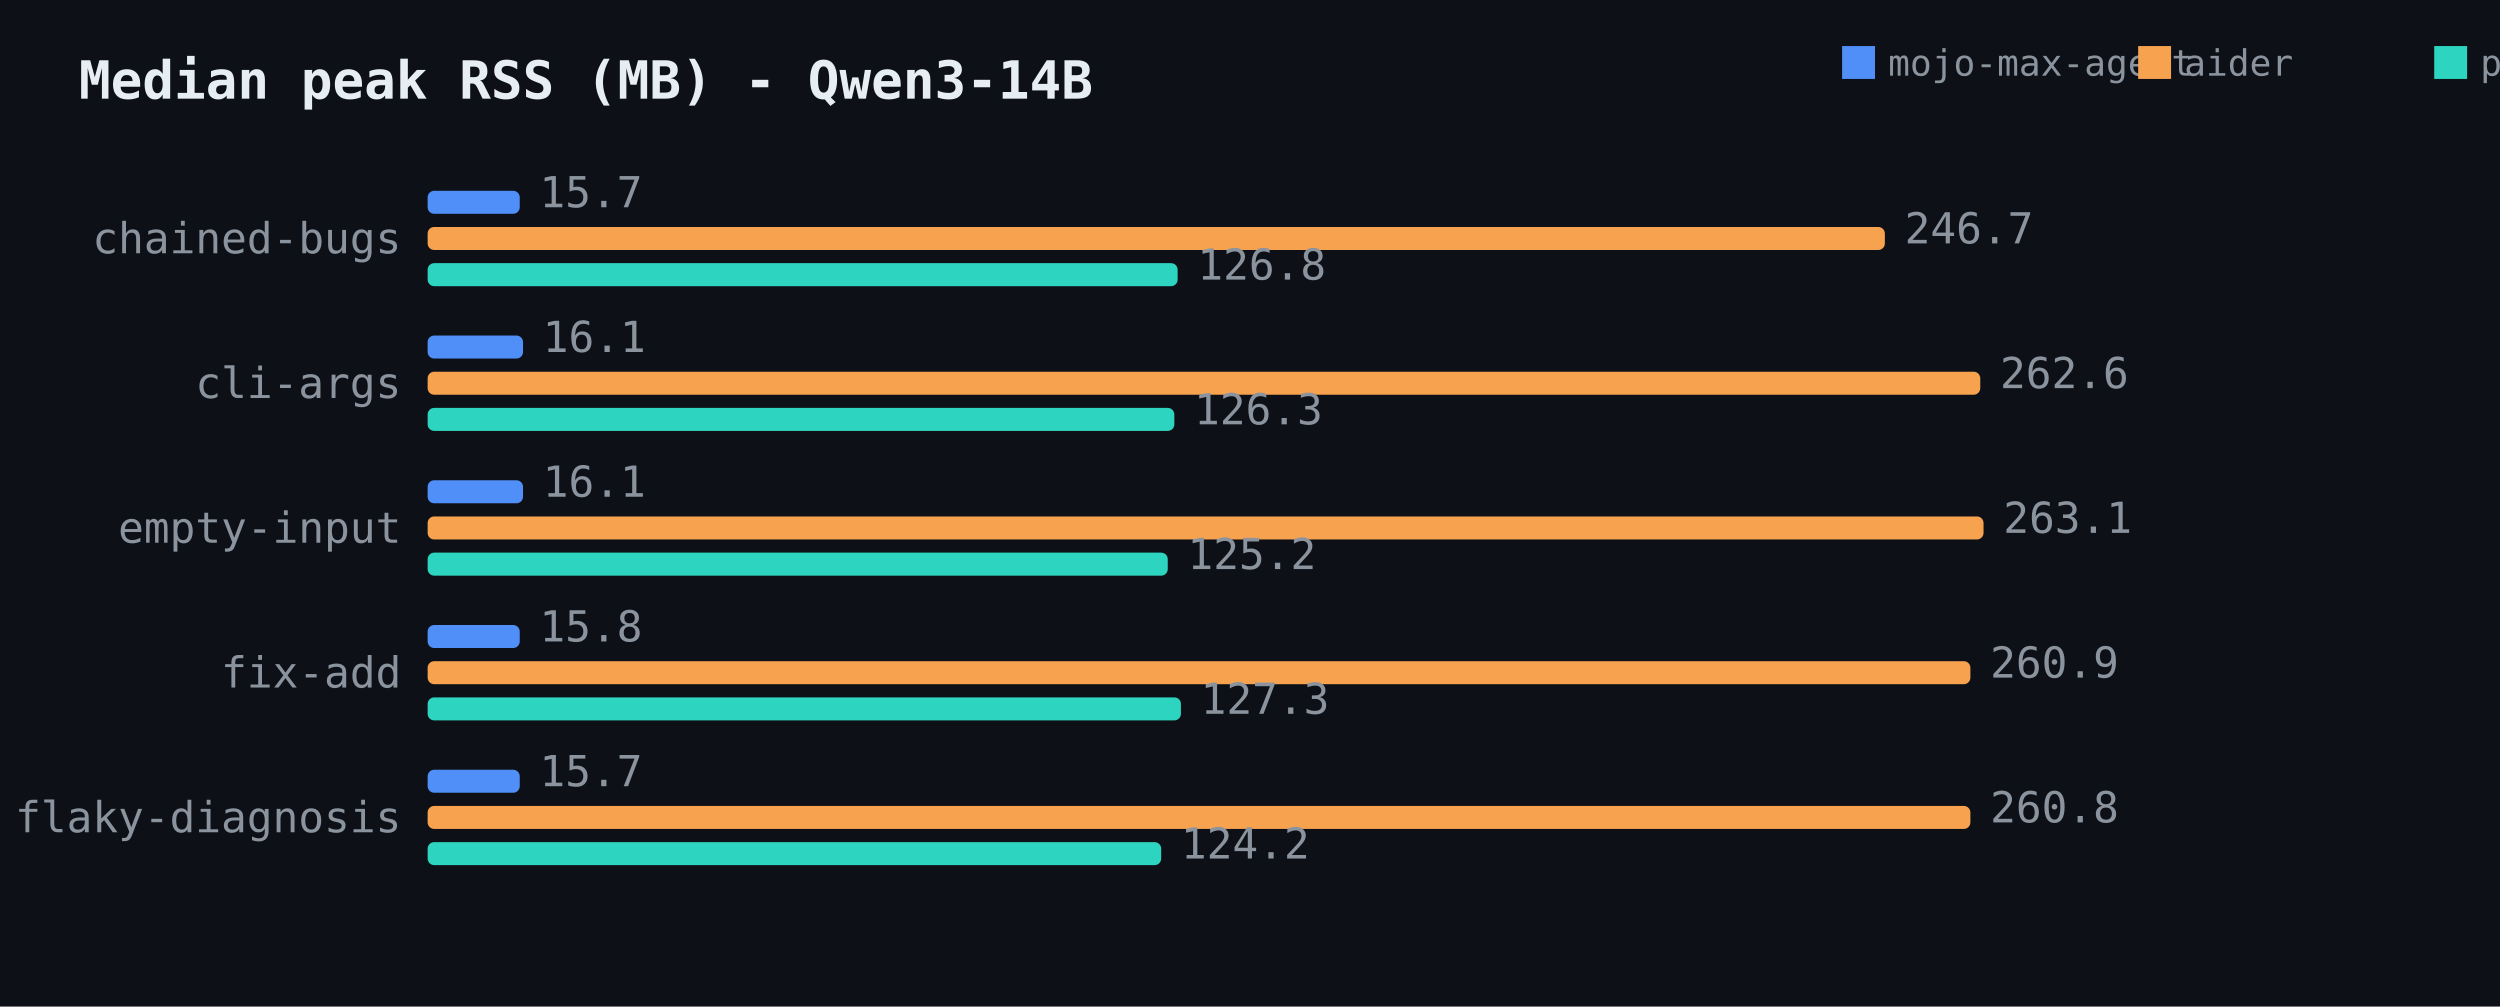
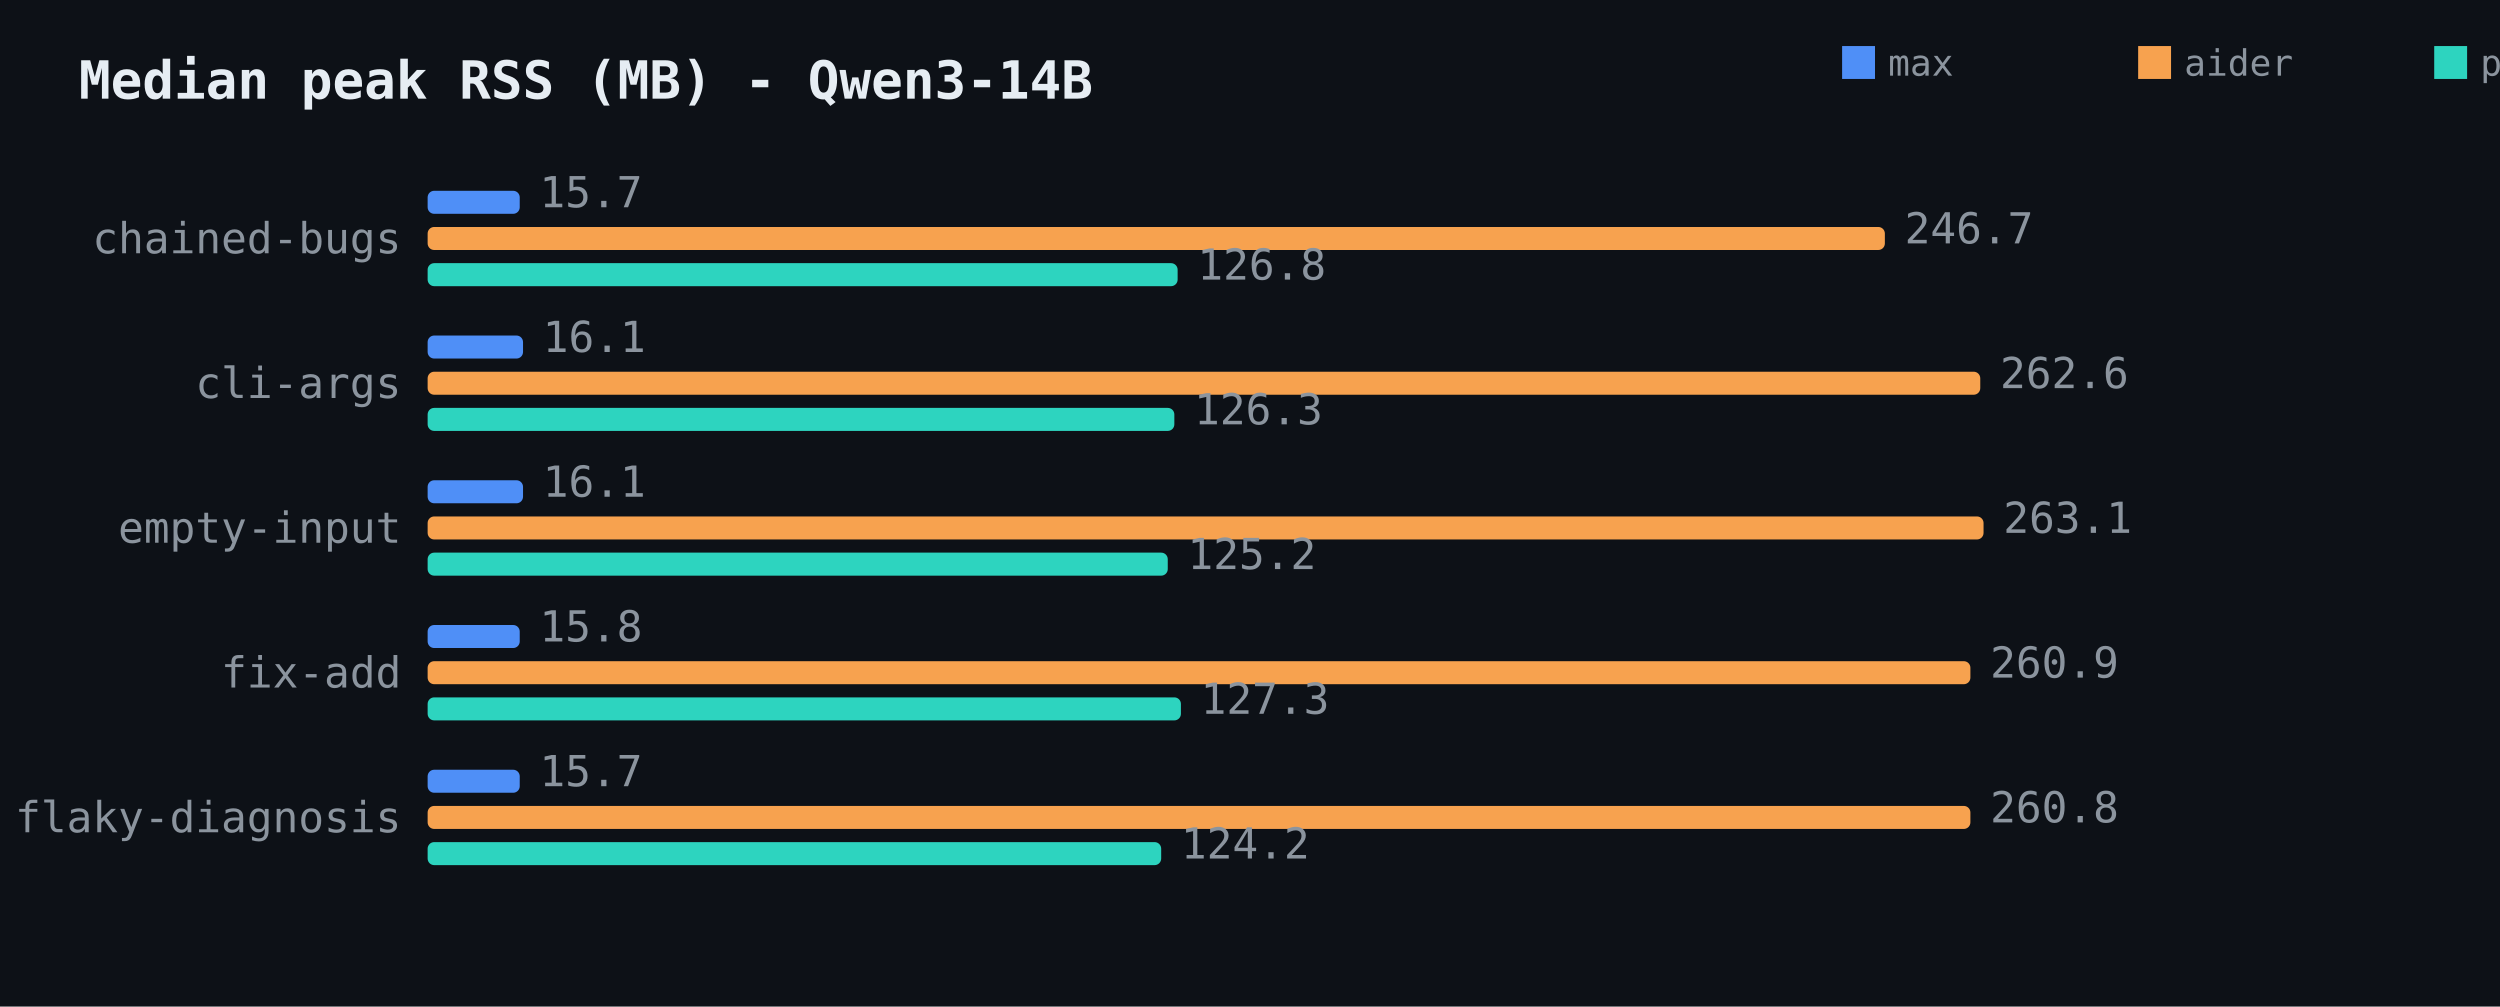
<svg xmlns="http://www.w3.org/2000/svg" width="760" height="306" font-family="ui-monospace,monospace" font-size="13">
  <rect width="760" height="306" fill="#0d1117" />
  <text x="24" y="30" fill="#e6edf3" font-size="16" font-weight="bold">Median peak RSS (MB) - Qwen3-14B</text>
  <text x="122" y="77" fill="#8b949e" text-anchor="end">chained-bugs</text>
  <rect x="130" y="58" width="28" height="7" rx="2" fill="#4f8ff7" />
  <text x="164" y="63" fill="#8b949e">15.7</text>
  <rect x="130" y="69" width="443" height="7" rx="2" fill="#f7a24f" />
  <text x="579" y="74" fill="#8b949e">246.7</text>
  <rect x="130" y="80" width="228" height="7" rx="2" fill="#2dd4bf" />
  <text x="364" y="85" fill="#8b949e">126.8</text>
  <text x="122" y="121" fill="#8b949e" text-anchor="end">cli-args</text>
  <rect x="130" y="102" width="29" height="7" rx="2" fill="#4f8ff7" />
  <text x="165" y="107" fill="#8b949e">16.1</text>
  <rect x="130" y="113" width="472" height="7" rx="2" fill="#f7a24f" />
  <text x="608" y="118" fill="#8b949e">262.6</text>
  <rect x="130" y="124" width="227" height="7" rx="2" fill="#2dd4bf" />
  <text x="363" y="129" fill="#8b949e">126.3</text>
  <text x="122" y="165" fill="#8b949e" text-anchor="end">empty-input</text>
  <rect x="130" y="146" width="29" height="7" rx="2" fill="#4f8ff7" />
  <text x="165" y="151" fill="#8b949e">16.1</text>
  <rect x="130" y="157" width="473" height="7" rx="2" fill="#f7a24f" />
  <text x="609" y="162" fill="#8b949e">263.1</text>
  <rect x="130" y="168" width="225" height="7" rx="2" fill="#2dd4bf" />
  <text x="361" y="173" fill="#8b949e">125.2</text>
  <text x="122" y="209" fill="#8b949e" text-anchor="end">fix-add</text>
  <rect x="130" y="190" width="28" height="7" rx="2" fill="#4f8ff7" />
  <text x="164" y="195" fill="#8b949e">15.8</text>
  <rect x="130" y="201" width="469" height="7" rx="2" fill="#f7a24f" />
  <text x="605" y="206" fill="#8b949e">260.9</text>
  <rect x="130" y="212" width="229" height="7" rx="2" fill="#2dd4bf" />
  <text x="365" y="217" fill="#8b949e">127.3</text>
  <text x="122" y="253" fill="#8b949e" text-anchor="end">flaky-diagnosis</text>
  <rect x="130" y="234" width="28" height="7" rx="2" fill="#4f8ff7" />
  <text x="164" y="239" fill="#8b949e">15.7</text>
  <rect x="130" y="245" width="469" height="7" rx="2" fill="#f7a24f" />
  <text x="605" y="250" fill="#8b949e">260.8</text>
  <rect x="130" y="256" width="223" height="7" rx="2" fill="#2dd4bf" />
  <text x="359" y="261" fill="#8b949e">124.2</text>
  <rect x="560" y="14" width="10" height="10" fill="#4f8ff7" />
-   <text x="574" y="23" fill="#8b949e" font-size="11">mojo-max-agent</text>
+   <text x="574" y="23" fill="#8b949e" font-size="11">max</text>
  <rect x="650" y="14" width="10" height="10" fill="#f7a24f" />
  <text x="664" y="23" fill="#8b949e" font-size="11">aider</text>
  <rect x="740" y="14" width="10" height="10" fill="#2dd4bf" />
  <text x="754" y="23" fill="#8b949e" font-size="11">pi</text>
</svg>
